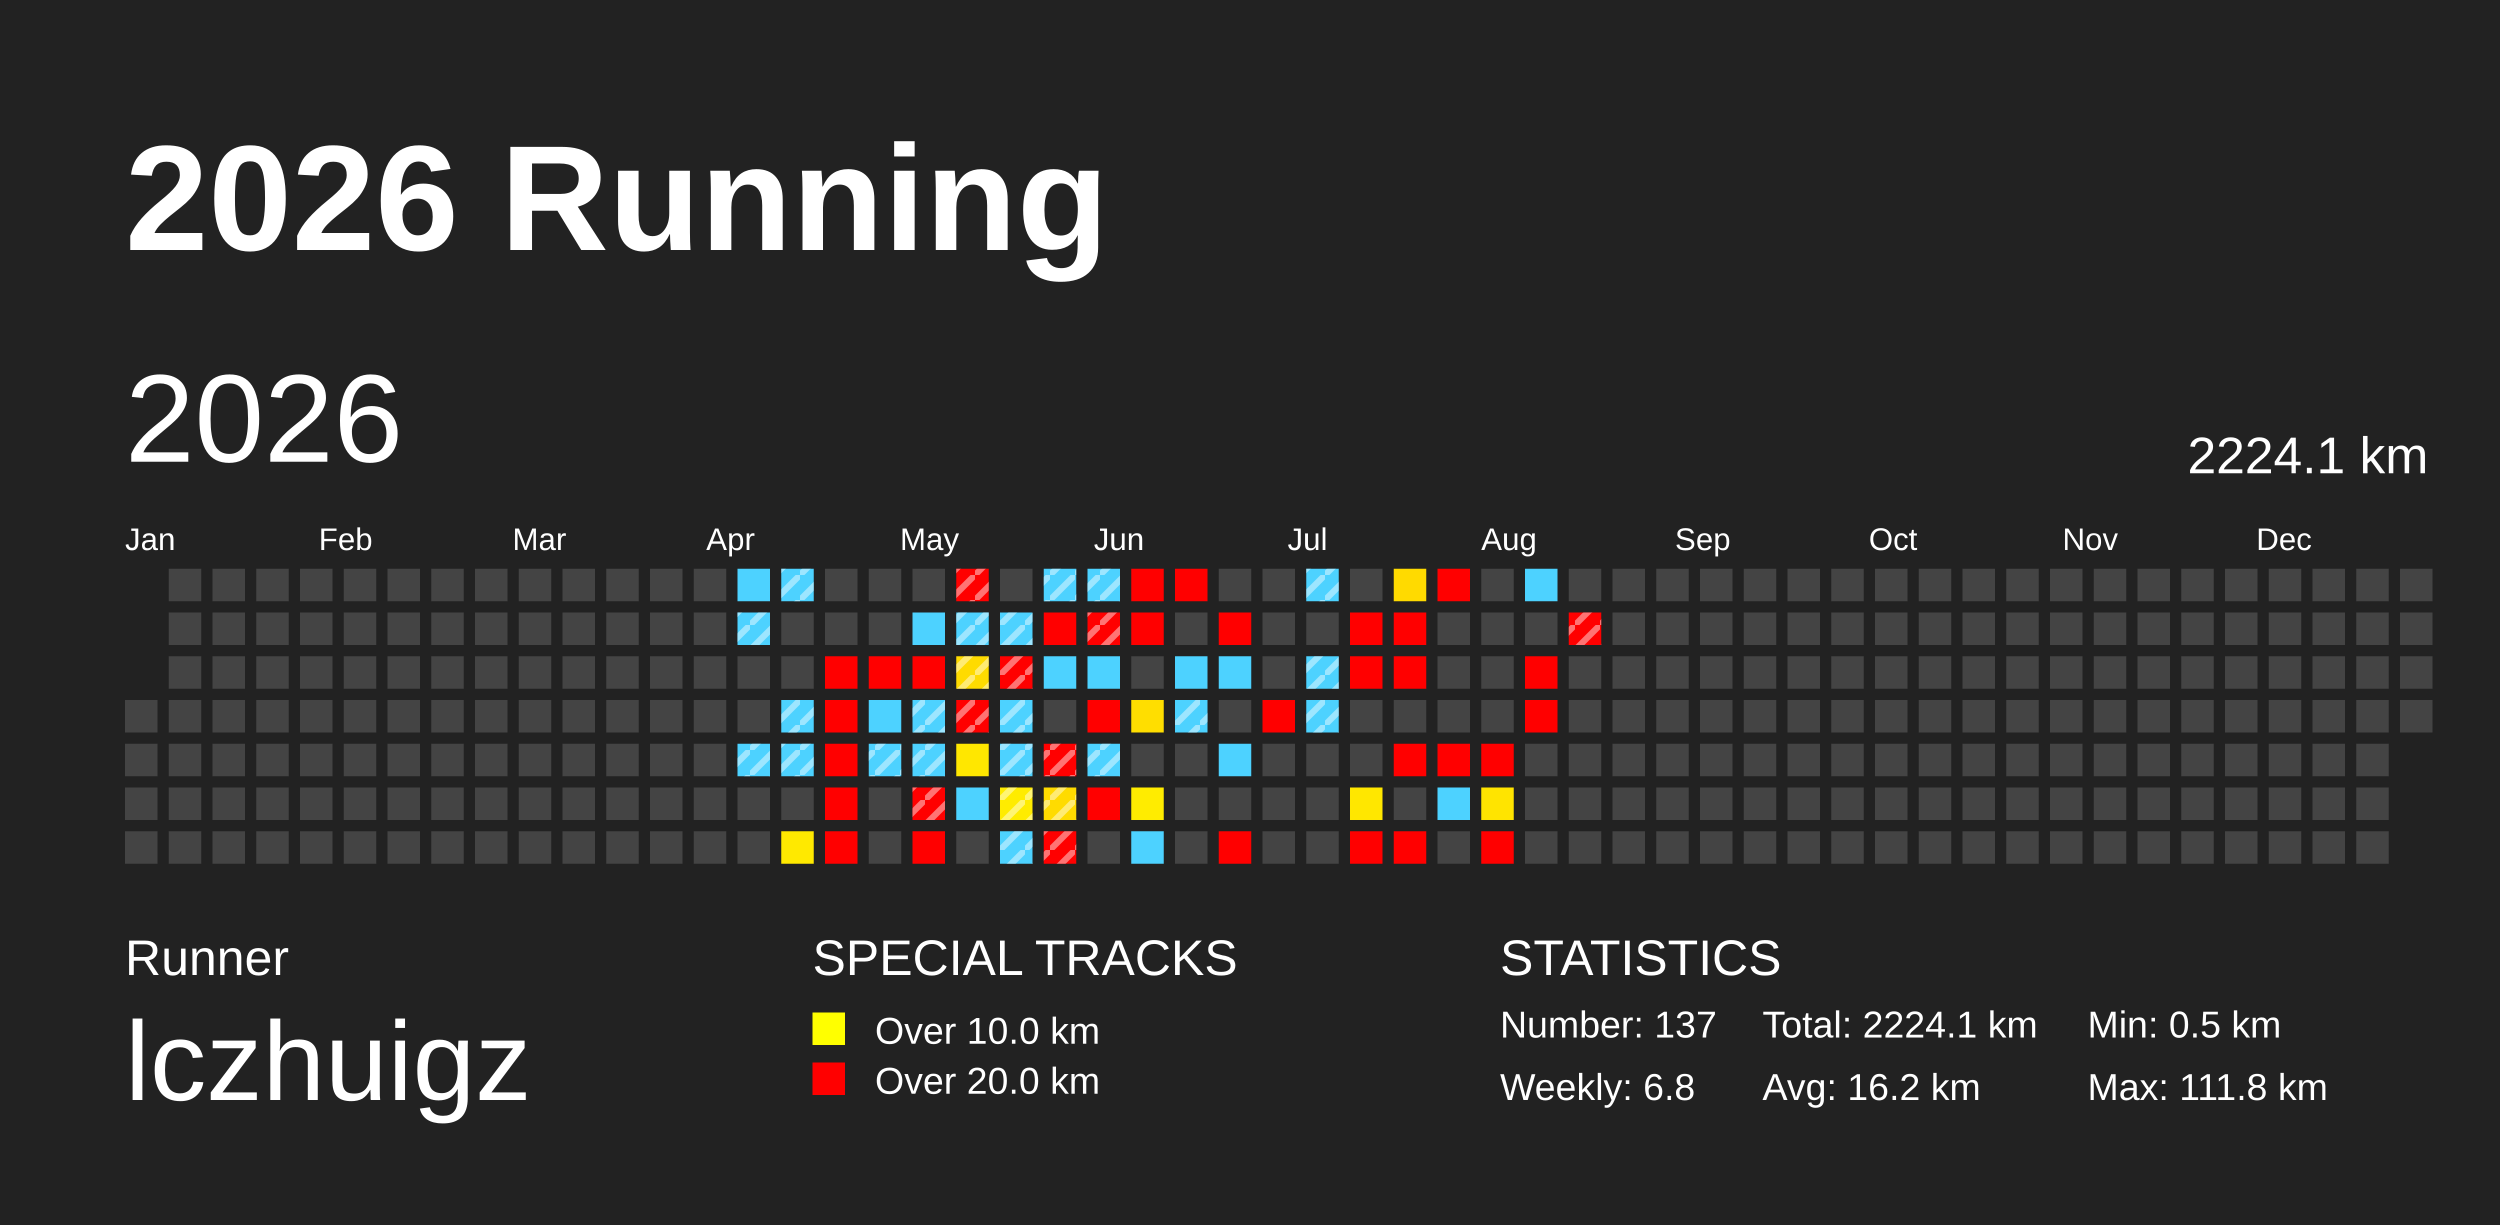
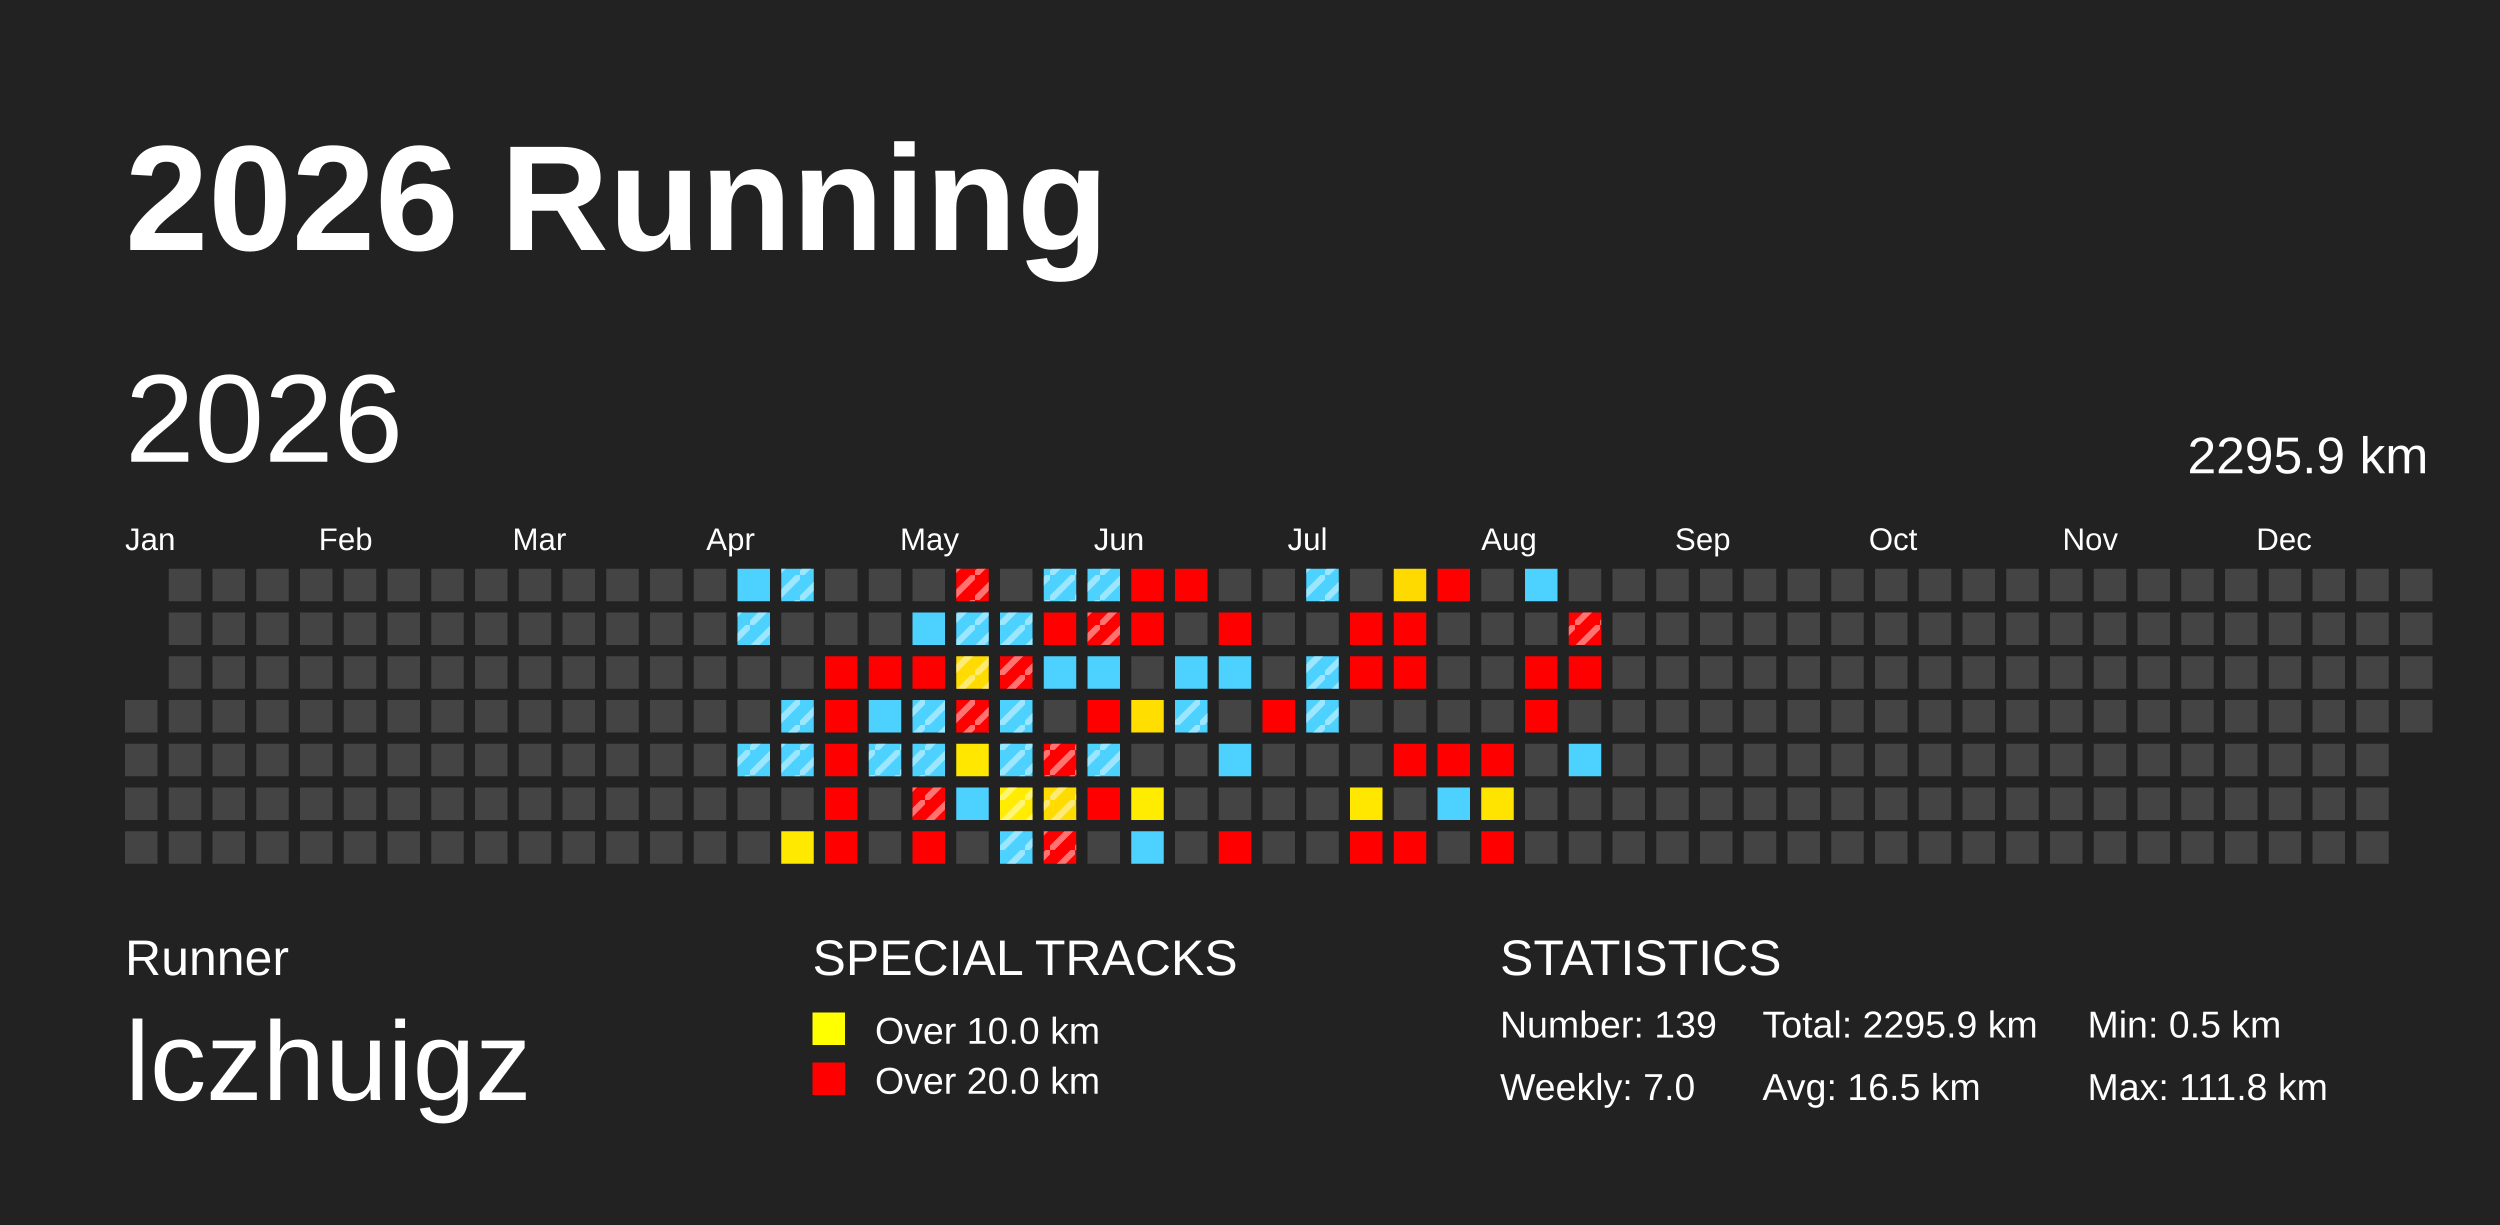
<svg xmlns="http://www.w3.org/2000/svg" baseProfile="full" height="98mm" version="1.1" viewBox="0,0,200,98" width="200mm">
  <defs>
    <pattern height="2" id="indoor-stripe" patternUnits="userSpaceOnUse" width="2">
      <line stroke="white" stroke-opacity="0.45" stroke-width="0.5" x1="0" x2="2" y1="2" y2="0" />
    </pattern>
  </defs>
  <rect fill="#222222" height="98" width="200" x="0" y="0" />
  <text fill="#FFFFFF" style="font-size:12px; font-family:Arial; font-weight:bold;" x="10" y="20">2026 Running</text>
  <text fill="#FFFFFF" style="font-size:4px; font-family:Arial" x="10" y="78">Runner</text>
  <text fill="#FFFFFF" style="font-size:9px; font-family:Arial" x="10" y="88">lczhuigz</text>
  <text fill="#FFFFFF" style="font-size:4px; font-family:Arial" x="65" y="78">SPECIAL TRACKS</text>
  <rect fill="yellow" height="2.6" width="2.6" x="65" y="81" />
  <text fill="#FFFFFF" style="font-size:3px; font-family:Arial" x="70" y="83.5">Over 10.0 km</text>
  <rect fill="red" height="2.6" width="2.6" x="65" y="85" />
  <text fill="#FFFFFF" style="font-size:3px; font-family:Arial" x="70" y="87.5">Over 20.0 km</text>
  <text fill="#FFFFFF" style="font-size:4px; font-family:Arial" x="120" y="78">STATISTICS</text>
-   <text fill="#FFFFFF" style="font-size:3px; font-family:Arial" x="120" y="83">Number: 137</text>
-   <text fill="#FFFFFF" style="font-size:3px; font-family:Arial" x="120" y="88">Weekly: 6.8</text>
-   <text fill="#FFFFFF" style="font-size:3px; font-family:Arial" x="141" y="83">Total: 2224.1 km</text>
-   <text fill="#FFFFFF" style="font-size:3px; font-family:Arial" x="141" y="88">Avg: 16.2 km</text>
+   <text fill="#FFFFFF" style="font-size:3px; font-family:Arial" x="120" y="83">Number: 139</text>
+   <text fill="#FFFFFF" style="font-size:3px; font-family:Arial" x="120" y="88">Weekly: 7.0</text>
+   <text fill="#FFFFFF" style="font-size:3px; font-family:Arial" x="141" y="83">Total: 2295.9 km</text>
+   <text fill="#FFFFFF" style="font-size:3px; font-family:Arial" x="141" y="88">Avg: 16.5 km</text>
  <text fill="#FFFFFF" style="font-size:3px; font-family:Arial" x="167" y="83">Min: 0.5 km</text>
  <text fill="#FFFFFF" style="font-size:3px; font-family:Arial" x="167" y="88">Max: 111.8 km</text>
  <text dominant-baseline="hanging" fill="#FFFFFF" style="font-size:10.0px; font-family:Arial;" x="10" y="30">2026</text>
-   <text dominant-baseline="hanging" fill="#FFFFFF" style="font-size:4.125px; font-family:Arial;" x="175" y="35">2224.1 km</text>
+   <text dominant-baseline="hanging" fill="#FFFFFF" style="font-size:4.125px; font-family:Arial;" x="175" y="35">2295.9 km</text>
  <text fill="#FFFFFF" style="font-size:2.5px; font-family:Arial" x="10.0" y="44">Jan</text>
  <text fill="#FFFFFF" style="font-size:2.5px; font-family:Arial" x="25.5" y="44">Feb</text>
  <text fill="#FFFFFF" style="font-size:2.5px; font-family:Arial" x="41.0" y="44">Mar</text>
  <text fill="#FFFFFF" style="font-size:2.5px; font-family:Arial" x="56.5" y="44">Apr</text>
  <text fill="#FFFFFF" style="font-size:2.5px; font-family:Arial" x="72.0" y="44">May</text>
  <text fill="#FFFFFF" style="font-size:2.5px; font-family:Arial" x="87.5" y="44">Jun</text>
  <text fill="#FFFFFF" style="font-size:2.5px; font-family:Arial" x="103.0" y="44">Jul</text>
  <text fill="#FFFFFF" style="font-size:2.5px; font-family:Arial" x="118.5" y="44">Aug</text>
  <text fill="#FFFFFF" style="font-size:2.5px; font-family:Arial" x="134.0" y="44">Sep</text>
  <text fill="#FFFFFF" style="font-size:2.5px; font-family:Arial" x="149.5" y="44">Oct</text>
  <text fill="#FFFFFF" style="font-size:2.5px; font-family:Arial" x="165.0" y="44">Nov</text>
  <text fill="#FFFFFF" style="font-size:2.5px; font-family:Arial" x="180.5" y="44">Dec</text>
  <rect fill="#444444" height="2.6" width="2.6" x="10.0" y="56.0" />
  <rect fill="#444444" height="2.6" width="2.6" x="10.0" y="59.5" />
  <rect fill="#444444" height="2.6" width="2.6" x="10.0" y="63.0" />
  <rect fill="#444444" height="2.6" width="2.6" x="10.0" y="66.5" />
  <rect fill="#444444" height="2.6" width="2.6" x="13.5" y="45.5" />
  <rect fill="#444444" height="2.6" width="2.6" x="13.5" y="49.0" />
  <rect fill="#444444" height="2.6" width="2.6" x="13.5" y="52.5" />
  <rect fill="#444444" height="2.6" width="2.6" x="13.5" y="56.0" />
  <rect fill="#444444" height="2.6" width="2.6" x="13.5" y="59.5" />
  <rect fill="#444444" height="2.6" width="2.6" x="13.5" y="63.0" />
  <rect fill="#444444" height="2.6" width="2.6" x="13.5" y="66.5" />
  <rect fill="#444444" height="2.6" width="2.6" x="17.0" y="45.5" />
  <rect fill="#444444" height="2.6" width="2.6" x="17.0" y="49.0" />
  <rect fill="#444444" height="2.6" width="2.6" x="17.0" y="52.5" />
  <rect fill="#444444" height="2.6" width="2.6" x="17.0" y="56.0" />
  <rect fill="#444444" height="2.6" width="2.6" x="17.0" y="59.5" />
  <rect fill="#444444" height="2.6" width="2.6" x="17.0" y="63.0" />
  <rect fill="#444444" height="2.6" width="2.6" x="17.0" y="66.5" />
  <rect fill="#444444" height="2.6" width="2.6" x="20.5" y="45.5" />
  <rect fill="#444444" height="2.6" width="2.6" x="20.5" y="49.0" />
  <rect fill="#444444" height="2.6" width="2.6" x="20.5" y="52.5" />
  <rect fill="#444444" height="2.6" width="2.6" x="20.5" y="56.0" />
  <rect fill="#444444" height="2.6" width="2.6" x="20.5" y="59.5" />
  <rect fill="#444444" height="2.6" width="2.6" x="20.5" y="63.0" />
  <rect fill="#444444" height="2.6" width="2.6" x="20.5" y="66.5" />
  <rect fill="#444444" height="2.6" width="2.6" x="24.0" y="45.5" />
  <rect fill="#444444" height="2.6" width="2.6" x="24.0" y="49.0" />
  <rect fill="#444444" height="2.6" width="2.6" x="24.0" y="52.5" />
  <rect fill="#444444" height="2.6" width="2.6" x="24.0" y="56.0" />
  <rect fill="#444444" height="2.6" width="2.6" x="24.0" y="59.5" />
  <rect fill="#444444" height="2.6" width="2.6" x="24.0" y="63.0" />
  <rect fill="#444444" height="2.6" width="2.6" x="24.0" y="66.5" />
  <rect fill="#444444" height="2.6" width="2.6" x="27.5" y="45.5" />
  <rect fill="#444444" height="2.6" width="2.6" x="27.5" y="49.0" />
  <rect fill="#444444" height="2.6" width="2.6" x="27.5" y="52.5" />
  <rect fill="#444444" height="2.6" width="2.6" x="27.5" y="56.0" />
  <rect fill="#444444" height="2.6" width="2.6" x="27.5" y="59.5" />
  <rect fill="#444444" height="2.6" width="2.6" x="27.5" y="63.0" />
  <rect fill="#444444" height="2.6" width="2.6" x="27.5" y="66.5" />
  <rect fill="#444444" height="2.6" width="2.6" x="31.0" y="45.5" />
  <rect fill="#444444" height="2.6" width="2.6" x="31.0" y="49.0" />
  <rect fill="#444444" height="2.6" width="2.6" x="31.0" y="52.5" />
  <rect fill="#444444" height="2.6" width="2.6" x="31.0" y="56.0" />
  <rect fill="#444444" height="2.6" width="2.6" x="31.0" y="59.5" />
  <rect fill="#444444" height="2.6" width="2.6" x="31.0" y="63.0" />
  <rect fill="#444444" height="2.6" width="2.6" x="31.0" y="66.5" />
  <rect fill="#444444" height="2.6" width="2.6" x="34.5" y="45.5" />
  <rect fill="#444444" height="2.6" width="2.6" x="34.5" y="49.0" />
  <rect fill="#444444" height="2.6" width="2.6" x="34.5" y="52.5" />
  <rect fill="#444444" height="2.6" width="2.6" x="34.5" y="56.0" />
  <rect fill="#444444" height="2.6" width="2.6" x="34.5" y="59.5" />
  <rect fill="#444444" height="2.6" width="2.6" x="34.5" y="63.0" />
  <rect fill="#444444" height="2.6" width="2.6" x="34.5" y="66.5" />
  <rect fill="#444444" height="2.6" width="2.6" x="38.0" y="45.5" />
  <rect fill="#444444" height="2.6" width="2.6" x="38.0" y="49.0" />
  <rect fill="#444444" height="2.6" width="2.6" x="38.0" y="52.5" />
  <rect fill="#444444" height="2.6" width="2.6" x="38.0" y="56.0" />
  <rect fill="#444444" height="2.6" width="2.6" x="38.0" y="59.5" />
  <rect fill="#444444" height="2.6" width="2.6" x="38.0" y="63.0" />
  <rect fill="#444444" height="2.6" width="2.6" x="38.0" y="66.5" />
  <rect fill="#444444" height="2.6" width="2.6" x="41.5" y="45.5" />
  <rect fill="#444444" height="2.6" width="2.6" x="41.5" y="49.0" />
  <rect fill="#444444" height="2.6" width="2.6" x="41.5" y="52.5" />
  <rect fill="#444444" height="2.6" width="2.6" x="41.5" y="56.0" />
  <rect fill="#444444" height="2.6" width="2.6" x="41.5" y="59.5" />
  <rect fill="#444444" height="2.6" width="2.6" x="41.5" y="63.0" />
  <rect fill="#444444" height="2.6" width="2.6" x="41.5" y="66.5" />
  <rect fill="#444444" height="2.6" width="2.6" x="45.0" y="45.5" />
  <rect fill="#444444" height="2.6" width="2.6" x="45.0" y="49.0" />
  <rect fill="#444444" height="2.6" width="2.6" x="45.0" y="52.5" />
  <rect fill="#444444" height="2.6" width="2.6" x="45.0" y="56.0" />
  <rect fill="#444444" height="2.6" width="2.6" x="45.0" y="59.5" />
  <rect fill="#444444" height="2.6" width="2.6" x="45.0" y="63.0" />
  <rect fill="#444444" height="2.6" width="2.6" x="45.0" y="66.5" />
  <rect fill="#444444" height="2.6" width="2.6" x="48.5" y="45.5" />
  <rect fill="#444444" height="2.6" width="2.6" x="48.5" y="49.0" />
  <rect fill="#444444" height="2.6" width="2.6" x="48.5" y="52.5" />
  <rect fill="#444444" height="2.6" width="2.6" x="48.5" y="56.0" />
  <rect fill="#444444" height="2.6" width="2.6" x="48.5" y="59.5" />
  <rect fill="#444444" height="2.6" width="2.6" x="48.5" y="63.0" />
  <rect fill="#444444" height="2.6" width="2.6" x="48.5" y="66.5" />
  <rect fill="#444444" height="2.6" width="2.6" x="52.0" y="45.5" />
  <rect fill="#444444" height="2.6" width="2.6" x="52.0" y="49.0" />
  <rect fill="#444444" height="2.6" width="2.6" x="52.0" y="52.5" />
  <rect fill="#444444" height="2.6" width="2.6" x="52.0" y="56.0" />
  <rect fill="#444444" height="2.6" width="2.6" x="52.0" y="59.5" />
  <rect fill="#444444" height="2.6" width="2.6" x="52.0" y="63.0" />
  <rect fill="#444444" height="2.6" width="2.6" x="52.0" y="66.5" />
  <rect fill="#444444" height="2.6" width="2.6" x="55.5" y="45.5" />
  <rect fill="#444444" height="2.6" width="2.6" x="55.5" y="49.0" />
  <rect fill="#444444" height="2.6" width="2.6" x="55.5" y="52.5" />
  <rect fill="#444444" height="2.6" width="2.6" x="55.5" y="56.0" />
  <rect fill="#444444" height="2.6" width="2.6" x="55.5" y="59.5" />
  <rect fill="#444444" height="2.6" width="2.6" x="55.5" y="63.0" />
  <rect fill="#444444" height="2.6" width="2.6" x="55.5" y="66.5" />
  <rect fill="#4dd2ff" height="2.6" width="2.6" x="59.0" y="45.5" />
  <rect fill="#4dd2ff" height="2.6" width="2.6" x="59.0" y="49.0" />
  <rect fill="url(#indoor-stripe)" height="2.6" style="pointer-events: none;" width="2.6" x="59.0" y="49.0" />
  <rect fill="#444444" height="2.6" width="2.6" x="59.0" y="52.5" />
  <rect fill="#444444" height="2.6" width="2.6" x="59.0" y="56.0" />
  <rect fill="#4dd2ff" height="2.6" width="2.6" x="59.0" y="59.5" />
  <rect fill="url(#indoor-stripe)" height="2.6" style="pointer-events: none;" width="2.6" x="59.0" y="59.5" />
  <rect fill="#444444" height="2.6" width="2.6" x="59.0" y="63.0" />
  <rect fill="#444444" height="2.6" width="2.6" x="59.0" y="66.5" />
  <rect fill="#4dd2ff" height="2.6" width="2.6" x="62.5" y="45.5" />
  <rect fill="url(#indoor-stripe)" height="2.6" style="pointer-events: none;" width="2.6" x="62.5" y="45.5" />
  <rect fill="#444444" height="2.6" width="2.6" x="62.5" y="49.0" />
  <rect fill="#444444" height="2.6" width="2.6" x="62.5" y="52.5" />
  <rect fill="#4dd2ff" height="2.6" width="2.6" x="62.5" y="56.0" />
  <rect fill="url(#indoor-stripe)" height="2.6" style="pointer-events: none;" width="2.6" x="62.5" y="56.0" />
  <rect fill="#4dd2ff" height="2.6" width="2.6" x="62.5" y="59.5" />
  <rect fill="url(#indoor-stripe)" height="2.6" style="pointer-events: none;" width="2.6" x="62.5" y="59.5" />
  <rect fill="#444444" height="2.6" width="2.6" x="62.5" y="63.0" />
  <rect fill="#ffe900" height="2.6" width="2.6" x="62.5" y="66.5" />
  <rect fill="#444444" height="2.6" width="2.6" x="66.0" y="45.5" />
  <rect fill="#444444" height="2.6" width="2.6" x="66.0" y="49.0" />
  <rect fill="red" height="2.6" width="2.6" x="66.0" y="52.5" />
  <rect fill="red" height="2.6" width="2.6" x="66.0" y="56.0" />
  <rect fill="red" height="2.6" width="2.6" x="66.0" y="59.5" />
  <rect fill="red" height="2.6" width="2.6" x="66.0" y="63.0" />
  <rect fill="red" height="2.6" width="2.6" x="66.0" y="66.5" />
  <rect fill="#444444" height="2.6" width="2.6" x="69.5" y="45.5" />
  <rect fill="#444444" height="2.6" width="2.6" x="69.5" y="49.0" />
  <rect fill="red" height="2.6" width="2.6" x="69.5" y="52.5" />
  <rect fill="#4dd2ff" height="2.6" width="2.6" x="69.5" y="56.0" />
  <rect fill="#4dd2ff" height="2.6" width="2.6" x="69.5" y="59.5" />
  <rect fill="url(#indoor-stripe)" height="2.6" style="pointer-events: none;" width="2.6" x="69.5" y="59.5" />
  <rect fill="#444444" height="2.6" width="2.6" x="69.5" y="63.0" />
  <rect fill="#444444" height="2.6" width="2.6" x="69.5" y="66.5" />
  <rect fill="#444444" height="2.6" width="2.6" x="73.0" y="45.5" />
  <rect fill="#4dd2ff" height="2.6" width="2.6" x="73.0" y="49.0" />
  <rect fill="red" height="2.6" width="2.6" x="73.0" y="52.5" />
  <rect fill="#4dd2ff" height="2.6" width="2.6" x="73.0" y="56.0" />
  <rect fill="url(#indoor-stripe)" height="2.6" style="pointer-events: none;" width="2.6" x="73.0" y="56.0" />
  <rect fill="#4dd2ff" height="2.6" width="2.6" x="73.0" y="59.5" />
  <rect fill="url(#indoor-stripe)" height="2.6" style="pointer-events: none;" width="2.6" x="73.0" y="59.5" />
  <rect fill="red" height="2.6" width="2.6" x="73.0" y="63.0" />
  <rect fill="url(#indoor-stripe)" height="2.6" style="pointer-events: none;" width="2.6" x="73.0" y="63.0" />
  <rect fill="red" height="2.6" width="2.6" x="73.0" y="66.5" />
  <rect fill="red" height="2.6" width="2.6" x="76.5" y="45.5" />
  <rect fill="url(#indoor-stripe)" height="2.6" style="pointer-events: none;" width="2.6" x="76.5" y="45.5" />
  <rect fill="#4dd2ff" height="2.6" width="2.6" x="76.5" y="49.0" />
  <rect fill="url(#indoor-stripe)" height="2.6" style="pointer-events: none;" width="2.6" x="76.5" y="49.0" />
  <rect fill="#ffdb00" height="2.6" width="2.6" x="76.5" y="52.5" />
  <rect fill="url(#indoor-stripe)" height="2.6" style="pointer-events: none;" width="2.6" x="76.5" y="52.5" />
  <rect fill="red" height="2.6" width="2.6" x="76.5" y="56.0" />
  <rect fill="url(#indoor-stripe)" height="2.6" style="pointer-events: none;" width="2.6" x="76.5" y="56.0" />
  <rect fill="#ffe700" height="2.6" width="2.6" x="76.5" y="59.5" />
  <rect fill="#4dd2ff" height="2.6" width="2.6" x="76.5" y="63.0" />
  <rect fill="#444444" height="2.6" width="2.6" x="76.5" y="66.5" />
  <rect fill="#444444" height="2.6" width="2.6" x="80.0" y="45.5" />
  <rect fill="#4dd2ff" height="2.6" width="2.6" x="80.0" y="49.0" />
  <rect fill="url(#indoor-stripe)" height="2.6" style="pointer-events: none;" width="2.6" x="80.0" y="49.0" />
  <rect fill="red" height="2.6" width="2.6" x="80.0" y="52.5" />
  <rect fill="url(#indoor-stripe)" height="2.6" style="pointer-events: none;" width="2.6" x="80.0" y="52.5" />
  <rect fill="#4dd2ff" height="2.6" width="2.6" x="80.0" y="56.0" />
  <rect fill="url(#indoor-stripe)" height="2.6" style="pointer-events: none;" width="2.6" x="80.0" y="56.0" />
  <rect fill="#4dd2ff" height="2.6" width="2.6" x="80.0" y="59.5" />
  <rect fill="url(#indoor-stripe)" height="2.6" style="pointer-events: none;" width="2.6" x="80.0" y="59.5" />
  <rect fill="#ffec00" height="2.6" width="2.6" x="80.0" y="63.0" />
  <rect fill="url(#indoor-stripe)" height="2.6" style="pointer-events: none;" width="2.6" x="80.0" y="63.0" />
  <rect fill="#4dd2ff" height="2.6" width="2.6" x="80.0" y="66.5" />
  <rect fill="url(#indoor-stripe)" height="2.6" style="pointer-events: none;" width="2.6" x="80.0" y="66.5" />
  <rect fill="#4dd2ff" height="2.6" width="2.6" x="83.5" y="45.5" />
  <rect fill="url(#indoor-stripe)" height="2.6" style="pointer-events: none;" width="2.6" x="83.5" y="45.5" />
  <rect fill="red" height="2.6" width="2.6" x="83.5" y="49.0" />
  <rect fill="#4dd2ff" height="2.6" width="2.6" x="83.5" y="52.5" />
  <rect fill="#444444" height="2.6" width="2.6" x="83.5" y="56.0" />
  <rect fill="red" height="2.6" width="2.6" x="83.5" y="59.5" />
  <rect fill="url(#indoor-stripe)" height="2.6" style="pointer-events: none;" width="2.6" x="83.5" y="59.5" />
  <rect fill="#ffdb00" height="2.6" width="2.6" x="83.5" y="63.0" />
  <rect fill="url(#indoor-stripe)" height="2.6" style="pointer-events: none;" width="2.6" x="83.5" y="63.0" />
  <rect fill="red" height="2.6" width="2.6" x="83.5" y="66.5" />
  <rect fill="url(#indoor-stripe)" height="2.6" style="pointer-events: none;" width="2.6" x="83.5" y="66.5" />
  <rect fill="#4dd2ff" height="2.6" width="2.6" x="87.0" y="45.5" />
  <rect fill="url(#indoor-stripe)" height="2.6" style="pointer-events: none;" width="2.6" x="87.0" y="45.5" />
  <rect fill="red" height="2.6" width="2.6" x="87.0" y="49.0" />
  <rect fill="url(#indoor-stripe)" height="2.6" style="pointer-events: none;" width="2.6" x="87.0" y="49.0" />
  <rect fill="#4dd2ff" height="2.6" width="2.6" x="87.0" y="52.5" />
  <rect fill="red" height="2.6" width="2.6" x="87.0" y="56.0" />
  <rect fill="#4dd2ff" height="2.6" width="2.6" x="87.0" y="59.5" />
  <rect fill="url(#indoor-stripe)" height="2.6" style="pointer-events: none;" width="2.6" x="87.0" y="59.5" />
  <rect fill="red" height="2.6" width="2.6" x="87.0" y="63.0" />
  <rect fill="#444444" height="2.6" width="2.6" x="87.0" y="66.5" />
  <rect fill="red" height="2.6" width="2.6" x="90.5" y="45.5" />
  <rect fill="red" height="2.6" width="2.6" x="90.5" y="49.0" />
  <rect fill="#444444" height="2.6" width="2.6" x="90.5" y="52.5" />
  <rect fill="#ffde00" height="2.6" width="2.6" x="90.5" y="56.0" />
  <rect fill="#444444" height="2.6" width="2.6" x="90.5" y="59.5" />
  <rect fill="#ffec00" height="2.6" width="2.6" x="90.5" y="63.0" />
  <rect fill="#4dd2ff" height="2.6" width="2.6" x="90.5" y="66.5" />
  <rect fill="red" height="2.6" width="2.6" x="94.0" y="45.5" />
  <rect fill="#444444" height="2.6" width="2.6" x="94.0" y="49.0" />
  <rect fill="#4dd2ff" height="2.6" width="2.6" x="94.0" y="52.5" />
  <rect fill="#4dd2ff" height="2.6" width="2.6" x="94.0" y="56.0" />
  <rect fill="url(#indoor-stripe)" height="2.6" style="pointer-events: none;" width="2.6" x="94.0" y="56.0" />
  <rect fill="#444444" height="2.6" width="2.6" x="94.0" y="59.5" />
  <rect fill="#444444" height="2.6" width="2.6" x="94.0" y="63.0" />
  <rect fill="#444444" height="2.6" width="2.6" x="94.0" y="66.5" />
  <rect fill="#444444" height="2.6" width="2.6" x="97.5" y="45.5" />
  <rect fill="red" height="2.6" width="2.6" x="97.5" y="49.0" />
  <rect fill="#4dd2ff" height="2.6" width="2.6" x="97.5" y="52.5" />
  <rect fill="#444444" height="2.6" width="2.6" x="97.5" y="56.0" />
  <rect fill="#4dd2ff" height="2.6" width="2.6" x="97.5" y="59.5" />
  <rect fill="#444444" height="2.6" width="2.6" x="97.5" y="63.0" />
  <rect fill="red" height="2.6" width="2.6" x="97.5" y="66.5" />
  <rect fill="#444444" height="2.6" width="2.6" x="101.0" y="45.5" />
  <rect fill="#444444" height="2.6" width="2.6" x="101.0" y="49.0" />
  <rect fill="#444444" height="2.6" width="2.6" x="101.0" y="52.5" />
  <rect fill="red" height="2.6" width="2.6" x="101.0" y="56.0" />
  <rect fill="#444444" height="2.6" width="2.6" x="101.0" y="59.5" />
  <rect fill="#444444" height="2.6" width="2.6" x="101.0" y="63.0" />
  <rect fill="#444444" height="2.6" width="2.6" x="101.0" y="66.5" />
  <rect fill="#4dd2ff" height="2.6" width="2.6" x="104.5" y="45.5" />
  <rect fill="url(#indoor-stripe)" height="2.6" style="pointer-events: none;" width="2.6" x="104.5" y="45.5" />
  <rect fill="#444444" height="2.6" width="2.6" x="104.5" y="49.0" />
  <rect fill="#4dd2ff" height="2.6" width="2.6" x="104.5" y="52.5" />
  <rect fill="url(#indoor-stripe)" height="2.6" style="pointer-events: none;" width="2.6" x="104.5" y="52.5" />
  <rect fill="#4dd2ff" height="2.6" width="2.6" x="104.5" y="56.0" />
  <rect fill="url(#indoor-stripe)" height="2.6" style="pointer-events: none;" width="2.6" x="104.5" y="56.0" />
  <rect fill="#444444" height="2.6" width="2.6" x="104.5" y="59.5" />
  <rect fill="#444444" height="2.6" width="2.6" x="104.5" y="63.0" />
  <rect fill="#444444" height="2.6" width="2.6" x="104.5" y="66.5" />
  <rect fill="#444444" height="2.6" width="2.6" x="108.0" y="45.5" />
  <rect fill="red" height="2.6" width="2.6" x="108.0" y="49.0" />
  <rect fill="red" height="2.6" width="2.6" x="108.0" y="52.5" />
  <rect fill="#444444" height="2.6" width="2.6" x="108.0" y="56.0" />
  <rect fill="#444444" height="2.6" width="2.6" x="108.0" y="59.5" />
  <rect fill="#ffe700" height="2.6" width="2.6" x="108.0" y="63.0" />
  <rect fill="red" height="2.6" width="2.6" x="108.0" y="66.5" />
  <rect fill="#ffda00" height="2.6" width="2.6" x="111.5" y="45.5" />
  <rect fill="red" height="2.6" width="2.6" x="111.5" y="49.0" />
  <rect fill="red" height="2.6" width="2.6" x="111.5" y="52.5" />
  <rect fill="#444444" height="2.6" width="2.6" x="111.5" y="56.0" />
  <rect fill="red" height="2.6" width="2.6" x="111.5" y="59.5" />
  <rect fill="#444444" height="2.6" width="2.6" x="111.5" y="63.0" />
  <rect fill="red" height="2.6" width="2.6" x="111.5" y="66.5" />
  <rect fill="red" height="2.6" width="2.6" x="115.0" y="45.5" />
  <rect fill="#444444" height="2.6" width="2.6" x="115.0" y="49.0" />
  <rect fill="#444444" height="2.6" width="2.6" x="115.0" y="52.5" />
  <rect fill="#444444" height="2.6" width="2.6" x="115.0" y="56.0" />
  <rect fill="red" height="2.6" width="2.6" x="115.0" y="59.5" />
  <rect fill="#4dd2ff" height="2.6" width="2.6" x="115.0" y="63.0" />
  <rect fill="#444444" height="2.6" width="2.6" x="115.0" y="66.5" />
  <rect fill="#444444" height="2.6" width="2.6" x="118.5" y="45.5" />
  <rect fill="#444444" height="2.6" width="2.6" x="118.5" y="49.0" />
  <rect fill="#444444" height="2.6" width="2.6" x="118.5" y="52.5" />
  <rect fill="#444444" height="2.6" width="2.6" x="118.5" y="56.0" />
  <rect fill="red" height="2.6" width="2.6" x="118.5" y="59.5" />
  <rect fill="#ffe400" height="2.6" width="2.6" x="118.5" y="63.0" />
  <rect fill="red" height="2.6" width="2.6" x="118.5" y="66.5" />
  <rect fill="#4dd2ff" height="2.6" width="2.6" x="122.0" y="45.5" />
  <rect fill="#444444" height="2.6" width="2.6" x="122.0" y="49.0" />
  <rect fill="red" height="2.6" width="2.6" x="122.0" y="52.5" />
  <rect fill="red" height="2.6" width="2.6" x="122.0" y="56.0" />
  <rect fill="#444444" height="2.6" width="2.6" x="122.0" y="59.5" />
  <rect fill="#444444" height="2.6" width="2.6" x="122.0" y="63.0" />
  <rect fill="#444444" height="2.6" width="2.6" x="122.0" y="66.5" />
  <rect fill="#444444" height="2.6" width="2.6" x="125.5" y="45.5" />
  <rect fill="red" height="2.6" width="2.6" x="125.5" y="49.0" />
  <rect fill="url(#indoor-stripe)" height="2.6" style="pointer-events: none;" width="2.6" x="125.5" y="49.0" />
-   <rect fill="#444444" height="2.6" width="2.6" x="125.5" y="52.5" />
+   <rect fill="red" height="2.6" width="2.6" x="125.5" y="52.5" />
  <rect fill="#444444" height="2.6" width="2.6" x="125.5" y="56.0" />
-   <rect fill="#444444" height="2.6" width="2.6" x="125.5" y="59.5" />
+   <rect fill="#4dd2ff" height="2.6" width="2.6" x="125.5" y="59.5" />
  <rect fill="#444444" height="2.6" width="2.6" x="125.5" y="63.0" />
  <rect fill="#444444" height="2.6" width="2.6" x="125.5" y="66.5" />
  <rect fill="#444444" height="2.6" width="2.6" x="129.0" y="45.5" />
  <rect fill="#444444" height="2.6" width="2.6" x="129.0" y="49.0" />
  <rect fill="#444444" height="2.6" width="2.6" x="129.0" y="52.5" />
  <rect fill="#444444" height="2.6" width="2.6" x="129.0" y="56.0" />
  <rect fill="#444444" height="2.6" width="2.6" x="129.0" y="59.5" />
  <rect fill="#444444" height="2.6" width="2.6" x="129.0" y="63.0" />
  <rect fill="#444444" height="2.6" width="2.6" x="129.0" y="66.5" />
  <rect fill="#444444" height="2.6" width="2.6" x="132.5" y="45.5" />
  <rect fill="#444444" height="2.6" width="2.6" x="132.5" y="49.0" />
  <rect fill="#444444" height="2.6" width="2.6" x="132.5" y="52.5" />
  <rect fill="#444444" height="2.6" width="2.6" x="132.5" y="56.0" />
  <rect fill="#444444" height="2.6" width="2.6" x="132.5" y="59.5" />
  <rect fill="#444444" height="2.6" width="2.6" x="132.5" y="63.0" />
  <rect fill="#444444" height="2.6" width="2.6" x="132.5" y="66.5" />
  <rect fill="#444444" height="2.6" width="2.6" x="136.0" y="45.5" />
  <rect fill="#444444" height="2.6" width="2.6" x="136.0" y="49.0" />
  <rect fill="#444444" height="2.6" width="2.6" x="136.0" y="52.5" />
  <rect fill="#444444" height="2.6" width="2.6" x="136.0" y="56.0" />
  <rect fill="#444444" height="2.6" width="2.6" x="136.0" y="59.5" />
  <rect fill="#444444" height="2.6" width="2.6" x="136.0" y="63.0" />
  <rect fill="#444444" height="2.6" width="2.6" x="136.0" y="66.5" />
  <rect fill="#444444" height="2.6" width="2.6" x="139.5" y="45.5" />
  <rect fill="#444444" height="2.6" width="2.6" x="139.5" y="49.0" />
  <rect fill="#444444" height="2.6" width="2.6" x="139.5" y="52.5" />
  <rect fill="#444444" height="2.6" width="2.6" x="139.5" y="56.0" />
  <rect fill="#444444" height="2.6" width="2.6" x="139.5" y="59.5" />
  <rect fill="#444444" height="2.6" width="2.6" x="139.5" y="63.0" />
  <rect fill="#444444" height="2.6" width="2.6" x="139.5" y="66.5" />
  <rect fill="#444444" height="2.6" width="2.6" x="143.0" y="45.5" />
  <rect fill="#444444" height="2.6" width="2.6" x="143.0" y="49.0" />
  <rect fill="#444444" height="2.6" width="2.6" x="143.0" y="52.5" />
  <rect fill="#444444" height="2.6" width="2.6" x="143.0" y="56.0" />
  <rect fill="#444444" height="2.6" width="2.6" x="143.0" y="59.5" />
  <rect fill="#444444" height="2.6" width="2.6" x="143.0" y="63.0" />
  <rect fill="#444444" height="2.6" width="2.6" x="143.0" y="66.5" />
  <rect fill="#444444" height="2.6" width="2.6" x="146.5" y="45.5" />
  <rect fill="#444444" height="2.6" width="2.6" x="146.5" y="49.0" />
  <rect fill="#444444" height="2.6" width="2.6" x="146.5" y="52.5" />
  <rect fill="#444444" height="2.6" width="2.6" x="146.5" y="56.0" />
  <rect fill="#444444" height="2.6" width="2.6" x="146.5" y="59.5" />
  <rect fill="#444444" height="2.6" width="2.6" x="146.5" y="63.0" />
  <rect fill="#444444" height="2.6" width="2.6" x="146.5" y="66.5" />
  <rect fill="#444444" height="2.6" width="2.6" x="150.0" y="45.5" />
  <rect fill="#444444" height="2.6" width="2.6" x="150.0" y="49.0" />
  <rect fill="#444444" height="2.6" width="2.6" x="150.0" y="52.5" />
  <rect fill="#444444" height="2.6" width="2.6" x="150.0" y="56.0" />
  <rect fill="#444444" height="2.6" width="2.6" x="150.0" y="59.5" />
  <rect fill="#444444" height="2.6" width="2.6" x="150.0" y="63.0" />
  <rect fill="#444444" height="2.6" width="2.6" x="150.0" y="66.5" />
  <rect fill="#444444" height="2.6" width="2.6" x="153.5" y="45.5" />
  <rect fill="#444444" height="2.6" width="2.6" x="153.5" y="49.0" />
  <rect fill="#444444" height="2.6" width="2.6" x="153.5" y="52.5" />
  <rect fill="#444444" height="2.6" width="2.6" x="153.5" y="56.0" />
  <rect fill="#444444" height="2.6" width="2.6" x="153.5" y="59.5" />
  <rect fill="#444444" height="2.6" width="2.6" x="153.5" y="63.0" />
  <rect fill="#444444" height="2.6" width="2.6" x="153.5" y="66.5" />
  <rect fill="#444444" height="2.6" width="2.6" x="157.0" y="45.5" />
  <rect fill="#444444" height="2.6" width="2.6" x="157.0" y="49.0" />
  <rect fill="#444444" height="2.6" width="2.6" x="157.0" y="52.5" />
  <rect fill="#444444" height="2.6" width="2.6" x="157.0" y="56.0" />
  <rect fill="#444444" height="2.6" width="2.6" x="157.0" y="59.5" />
  <rect fill="#444444" height="2.6" width="2.6" x="157.0" y="63.0" />
  <rect fill="#444444" height="2.6" width="2.6" x="157.0" y="66.5" />
  <rect fill="#444444" height="2.6" width="2.6" x="160.5" y="45.5" />
  <rect fill="#444444" height="2.6" width="2.6" x="160.5" y="49.0" />
  <rect fill="#444444" height="2.6" width="2.6" x="160.5" y="52.5" />
  <rect fill="#444444" height="2.6" width="2.6" x="160.5" y="56.0" />
  <rect fill="#444444" height="2.6" width="2.6" x="160.5" y="59.5" />
  <rect fill="#444444" height="2.6" width="2.6" x="160.5" y="63.0" />
  <rect fill="#444444" height="2.6" width="2.6" x="160.5" y="66.5" />
  <rect fill="#444444" height="2.6" width="2.6" x="164.0" y="45.5" />
  <rect fill="#444444" height="2.6" width="2.6" x="164.0" y="49.0" />
  <rect fill="#444444" height="2.6" width="2.6" x="164.0" y="52.5" />
  <rect fill="#444444" height="2.6" width="2.6" x="164.0" y="56.0" />
  <rect fill="#444444" height="2.6" width="2.6" x="164.0" y="59.5" />
  <rect fill="#444444" height="2.6" width="2.6" x="164.0" y="63.0" />
  <rect fill="#444444" height="2.6" width="2.6" x="164.0" y="66.5" />
  <rect fill="#444444" height="2.6" width="2.6" x="167.5" y="45.5" />
  <rect fill="#444444" height="2.6" width="2.6" x="167.5" y="49.0" />
  <rect fill="#444444" height="2.6" width="2.6" x="167.5" y="52.5" />
  <rect fill="#444444" height="2.6" width="2.6" x="167.5" y="56.0" />
  <rect fill="#444444" height="2.6" width="2.6" x="167.5" y="59.5" />
  <rect fill="#444444" height="2.6" width="2.6" x="167.5" y="63.0" />
  <rect fill="#444444" height="2.6" width="2.6" x="167.5" y="66.5" />
  <rect fill="#444444" height="2.6" width="2.6" x="171.0" y="45.5" />
  <rect fill="#444444" height="2.6" width="2.6" x="171.0" y="49.0" />
  <rect fill="#444444" height="2.6" width="2.6" x="171.0" y="52.5" />
  <rect fill="#444444" height="2.6" width="2.6" x="171.0" y="56.0" />
  <rect fill="#444444" height="2.6" width="2.6" x="171.0" y="59.5" />
  <rect fill="#444444" height="2.6" width="2.6" x="171.0" y="63.0" />
  <rect fill="#444444" height="2.6" width="2.6" x="171.0" y="66.5" />
  <rect fill="#444444" height="2.6" width="2.6" x="174.5" y="45.5" />
  <rect fill="#444444" height="2.6" width="2.6" x="174.5" y="49.0" />
  <rect fill="#444444" height="2.6" width="2.6" x="174.5" y="52.5" />
  <rect fill="#444444" height="2.6" width="2.6" x="174.5" y="56.0" />
  <rect fill="#444444" height="2.6" width="2.6" x="174.5" y="59.5" />
  <rect fill="#444444" height="2.6" width="2.6" x="174.5" y="63.0" />
  <rect fill="#444444" height="2.6" width="2.6" x="174.5" y="66.5" />
  <rect fill="#444444" height="2.6" width="2.6" x="178.0" y="45.5" />
  <rect fill="#444444" height="2.6" width="2.6" x="178.0" y="49.0" />
  <rect fill="#444444" height="2.6" width="2.6" x="178.0" y="52.5" />
  <rect fill="#444444" height="2.6" width="2.6" x="178.0" y="56.0" />
  <rect fill="#444444" height="2.6" width="2.6" x="178.0" y="59.5" />
  <rect fill="#444444" height="2.6" width="2.6" x="178.0" y="63.0" />
  <rect fill="#444444" height="2.6" width="2.6" x="178.0" y="66.5" />
  <rect fill="#444444" height="2.6" width="2.6" x="181.5" y="45.5" />
  <rect fill="#444444" height="2.6" width="2.6" x="181.5" y="49.0" />
  <rect fill="#444444" height="2.6" width="2.6" x="181.5" y="52.5" />
  <rect fill="#444444" height="2.6" width="2.6" x="181.5" y="56.0" />
  <rect fill="#444444" height="2.6" width="2.6" x="181.5" y="59.5" />
  <rect fill="#444444" height="2.6" width="2.6" x="181.5" y="63.0" />
  <rect fill="#444444" height="2.6" width="2.6" x="181.5" y="66.5" />
  <rect fill="#444444" height="2.6" width="2.6" x="185.0" y="45.5" />
  <rect fill="#444444" height="2.6" width="2.6" x="185.0" y="49.0" />
  <rect fill="#444444" height="2.6" width="2.6" x="185.0" y="52.5" />
  <rect fill="#444444" height="2.6" width="2.6" x="185.0" y="56.0" />
  <rect fill="#444444" height="2.6" width="2.6" x="185.0" y="59.5" />
  <rect fill="#444444" height="2.6" width="2.6" x="185.0" y="63.0" />
  <rect fill="#444444" height="2.6" width="2.6" x="185.0" y="66.5" />
  <rect fill="#444444" height="2.6" width="2.6" x="188.5" y="45.5" />
  <rect fill="#444444" height="2.6" width="2.6" x="188.5" y="49.0" />
  <rect fill="#444444" height="2.6" width="2.6" x="188.5" y="52.5" />
  <rect fill="#444444" height="2.6" width="2.6" x="188.5" y="56.0" />
  <rect fill="#444444" height="2.6" width="2.6" x="188.5" y="59.5" />
  <rect fill="#444444" height="2.6" width="2.6" x="188.5" y="63.0" />
  <rect fill="#444444" height="2.6" width="2.6" x="188.5" y="66.5" />
  <rect fill="#444444" height="2.6" width="2.6" x="192.0" y="45.5" />
  <rect fill="#444444" height="2.6" width="2.6" x="192.0" y="49.0" />
  <rect fill="#444444" height="2.6" width="2.6" x="192.0" y="52.5" />
  <rect fill="#444444" height="2.6" width="2.6" x="192.0" y="56.0" />
</svg>
